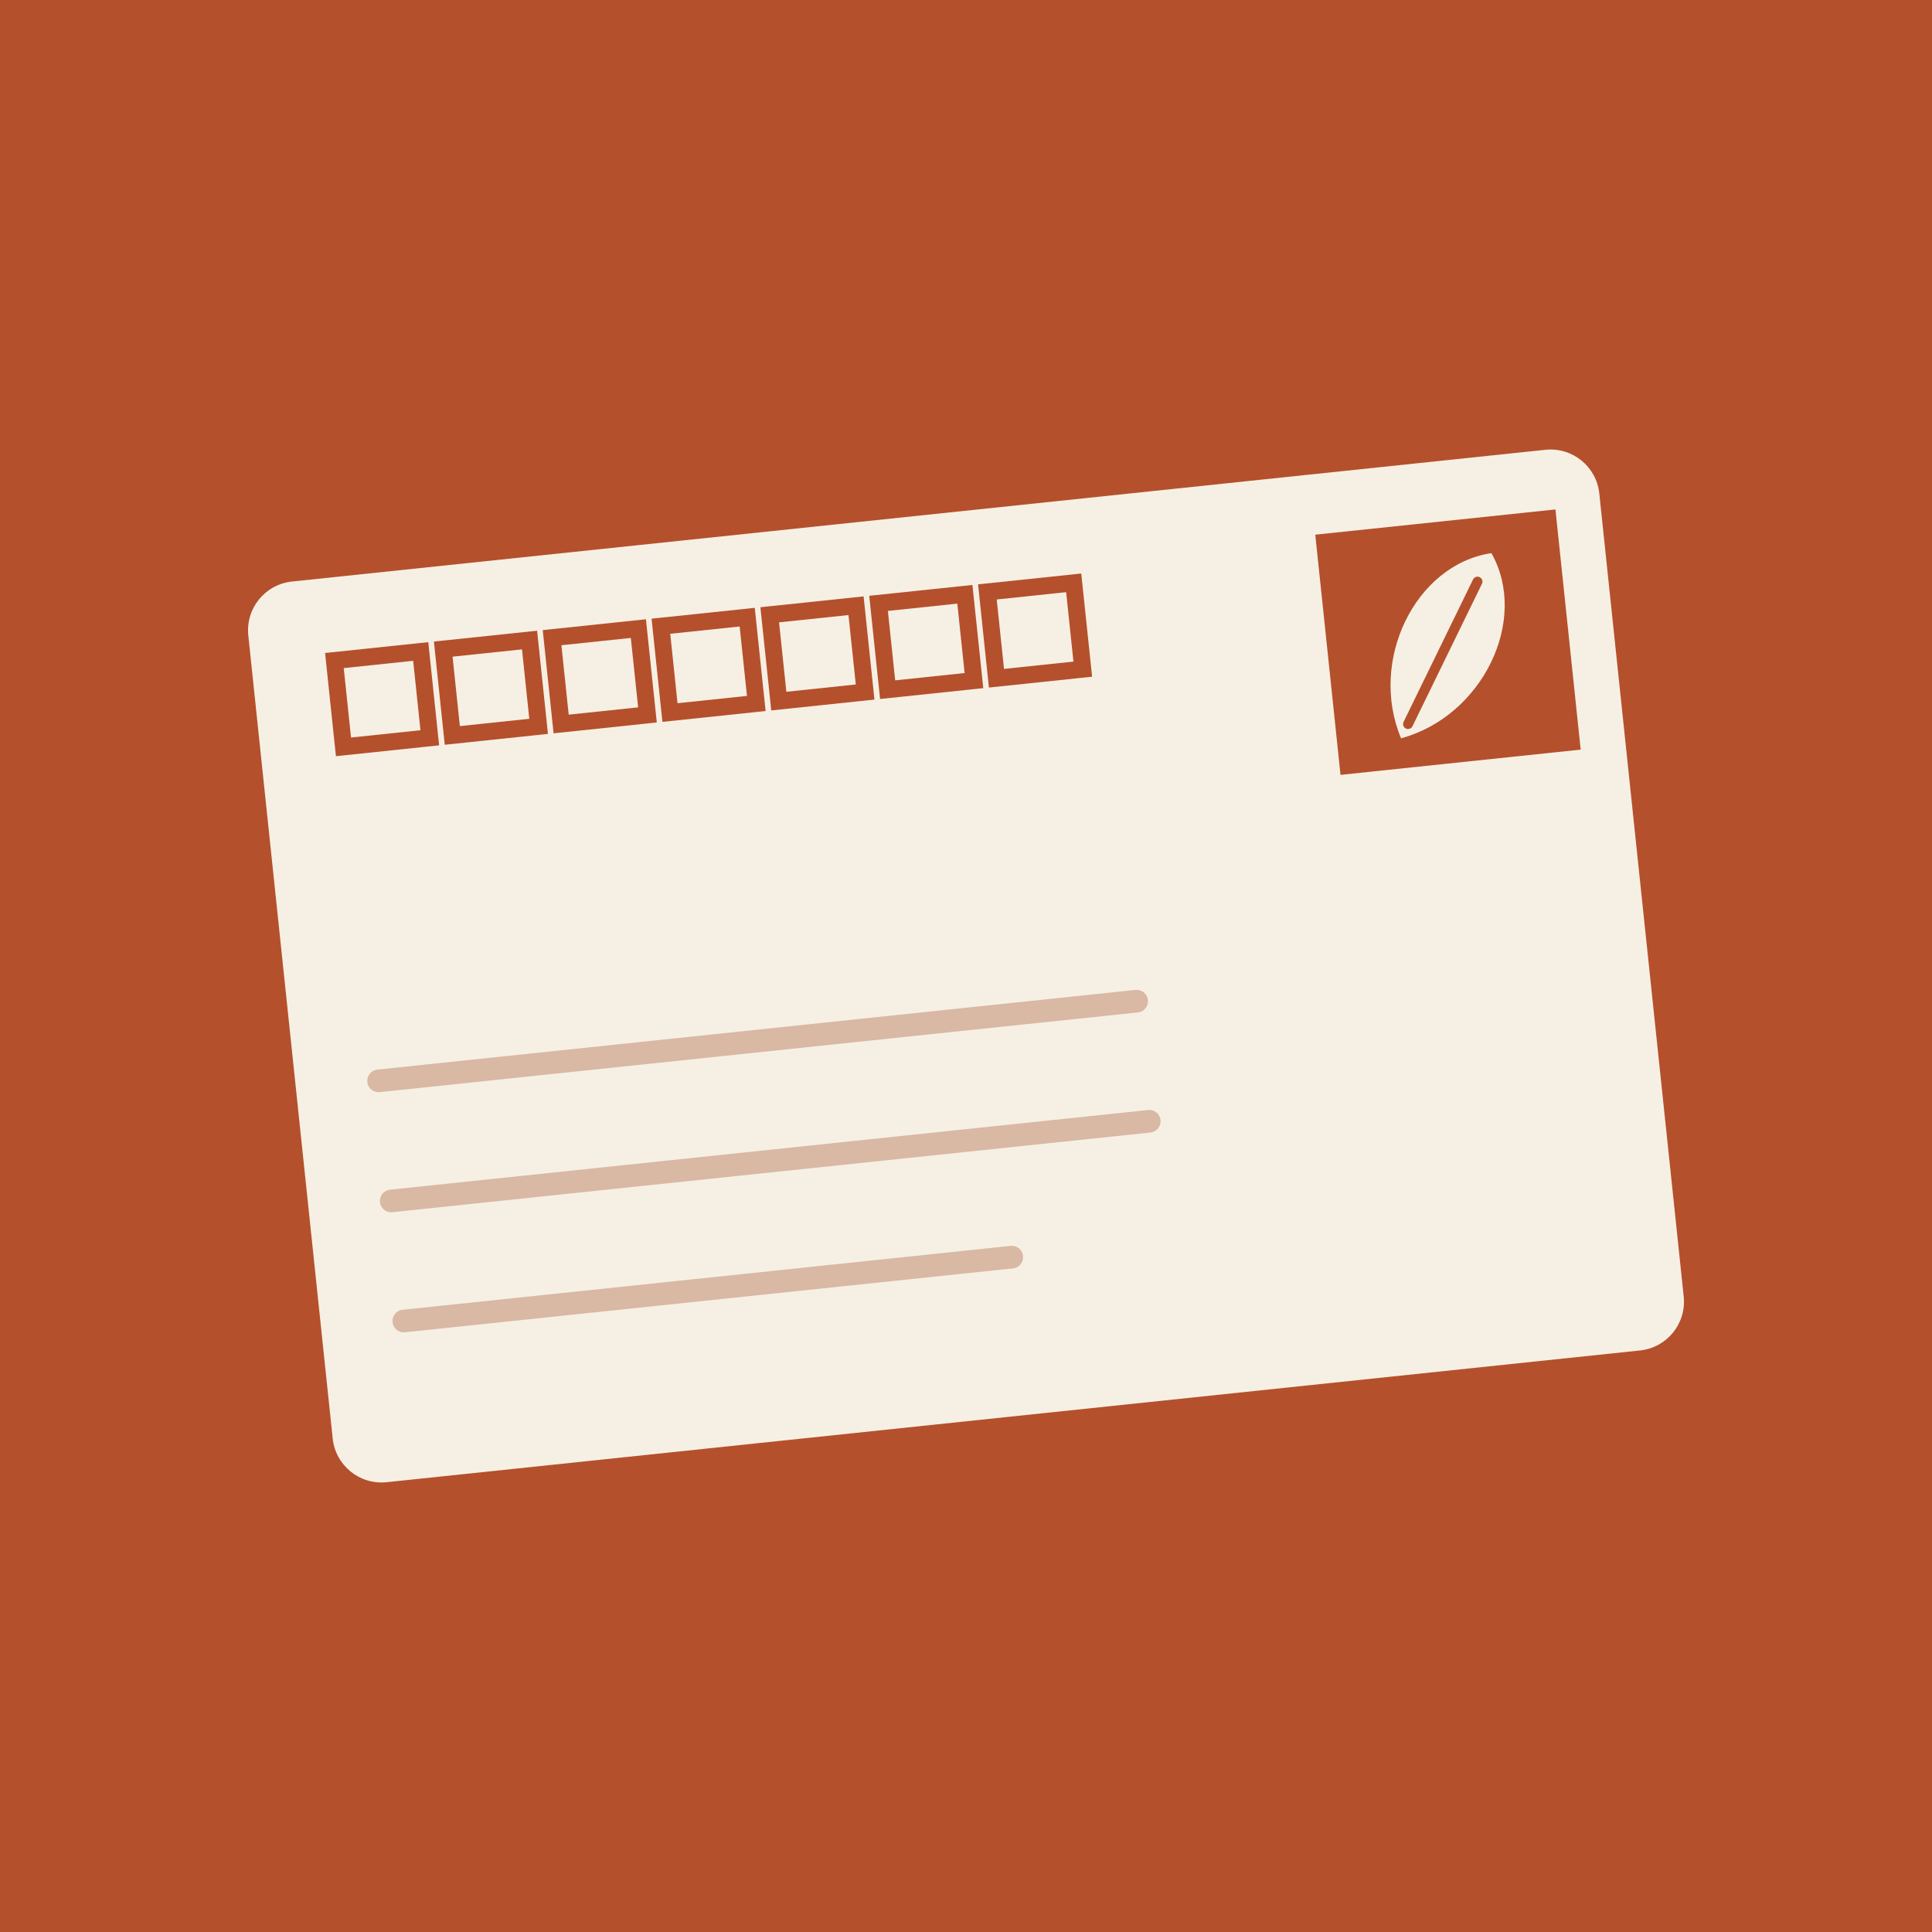
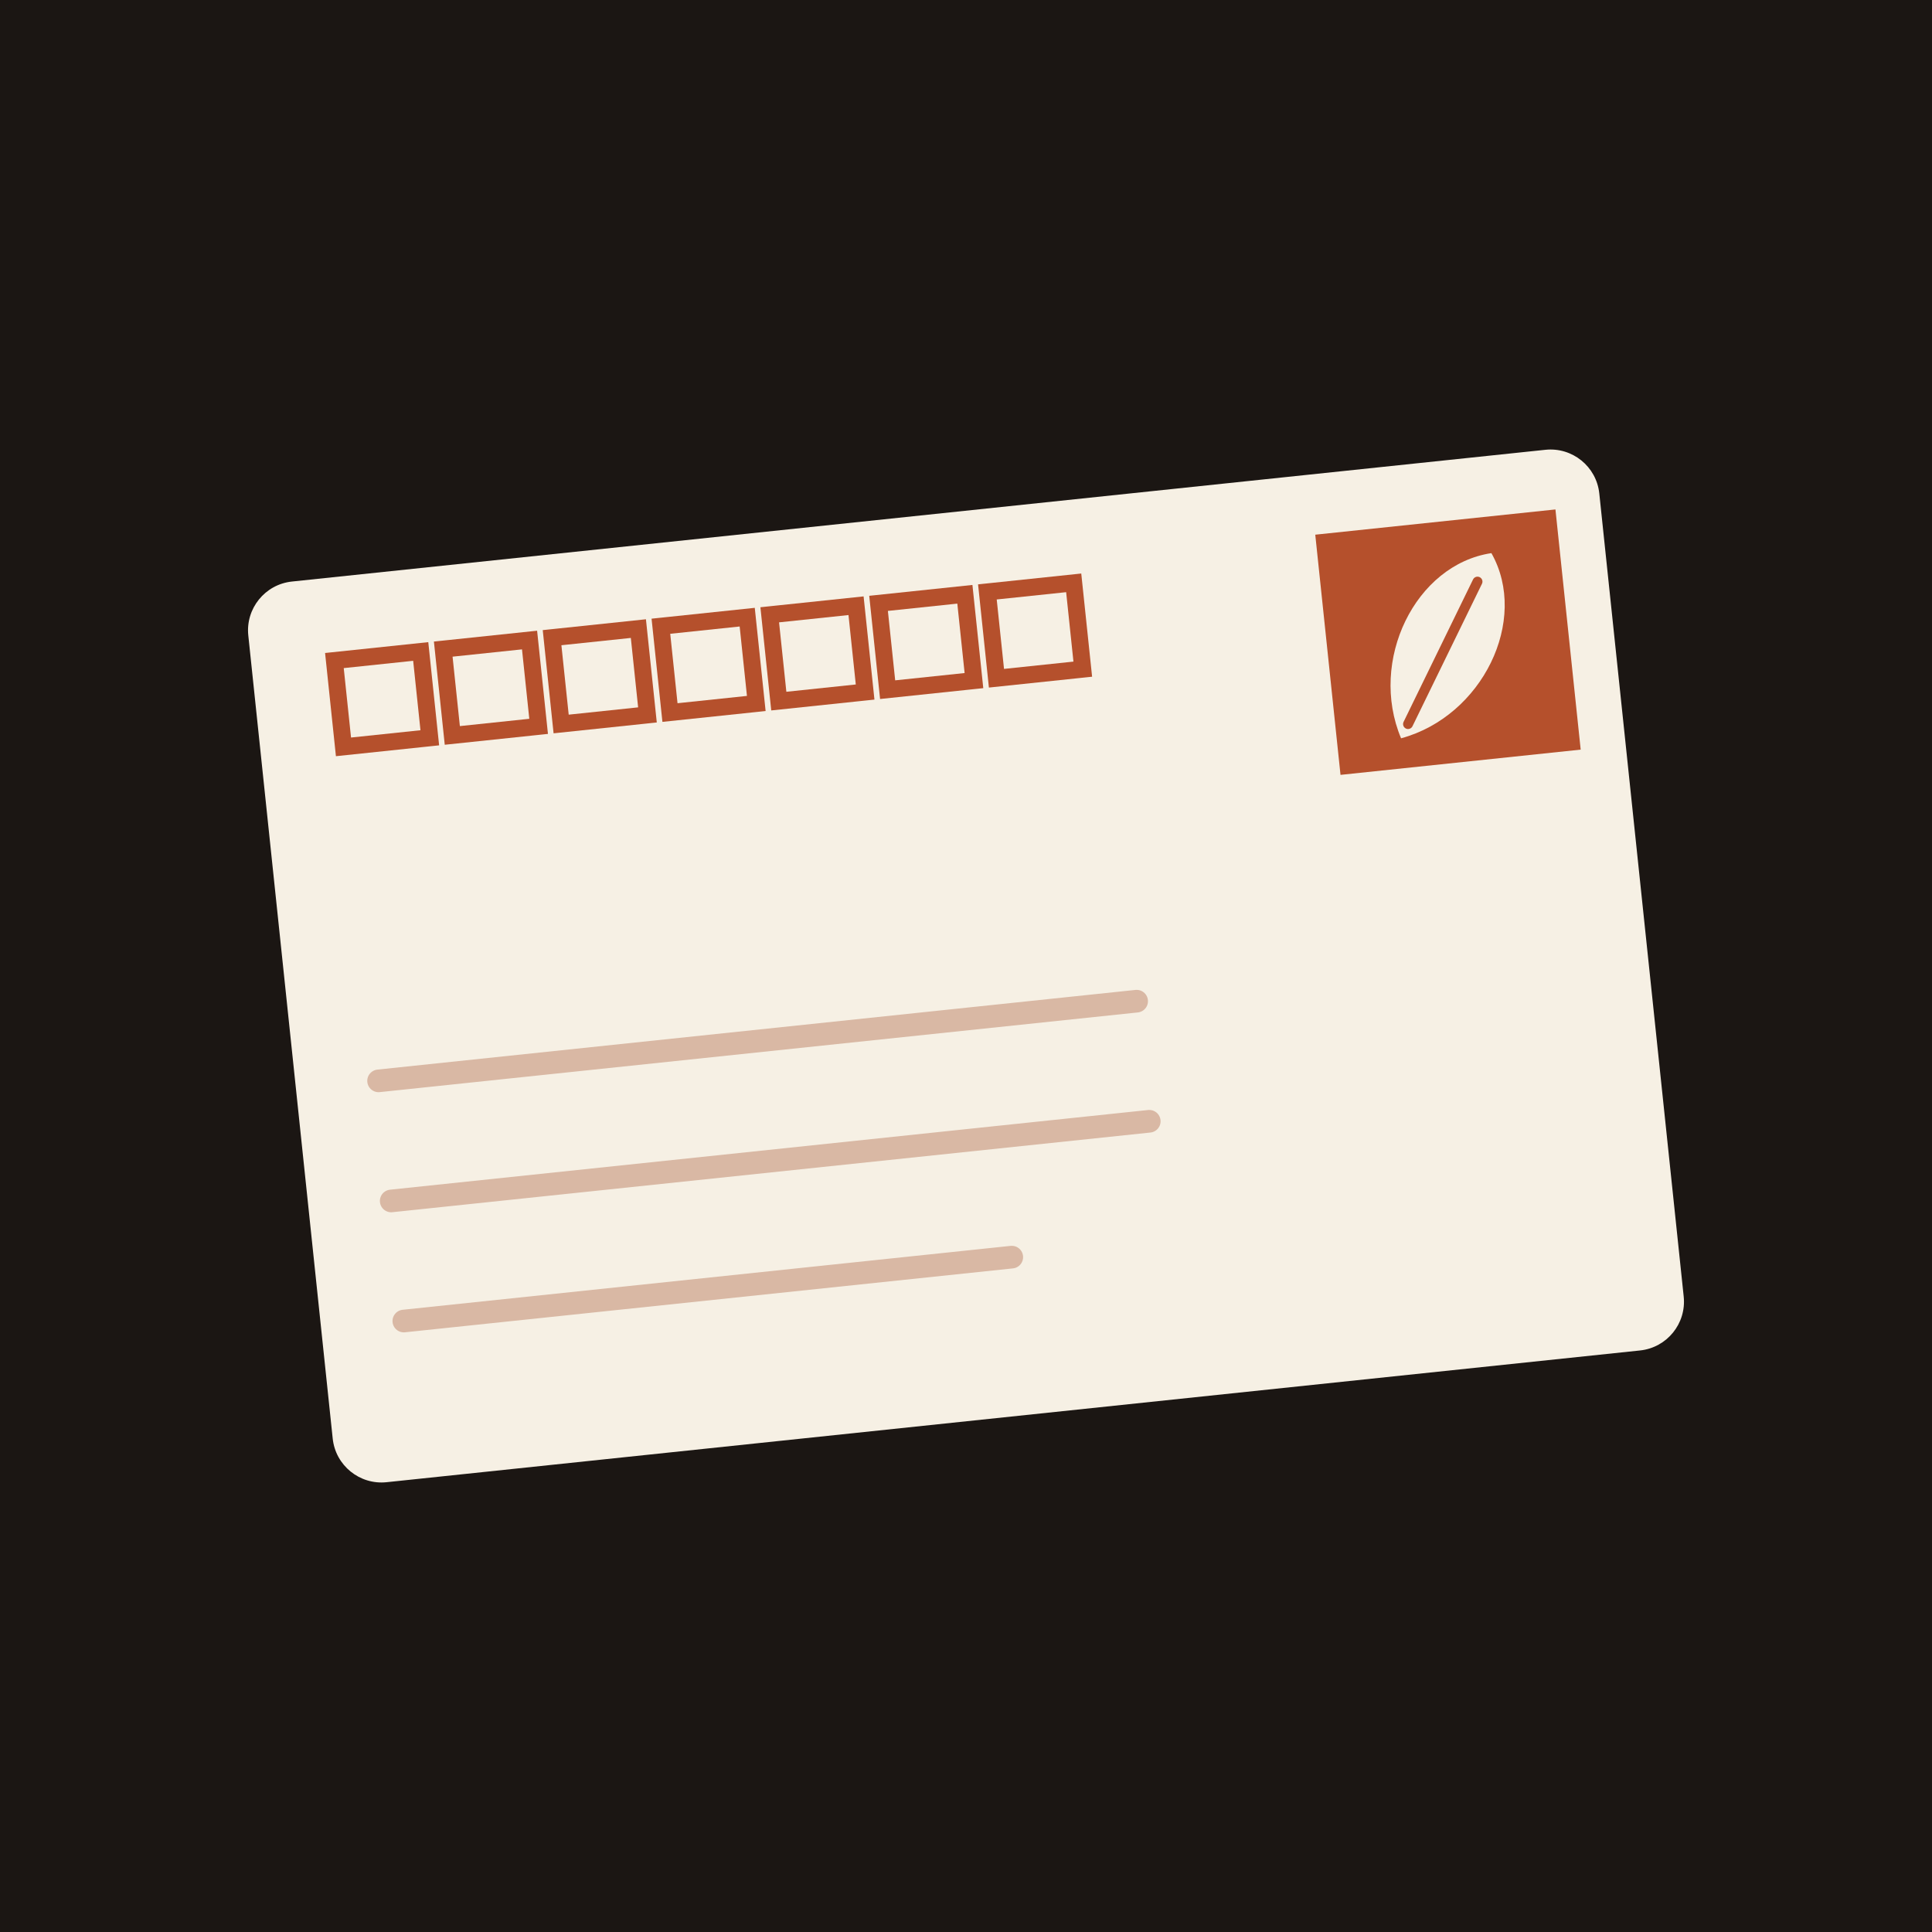
<svg xmlns="http://www.w3.org/2000/svg" viewBox="0 0 1024 1024">
-   <rect width="1024" height="1024" fill="#b5502c" />
+   <rect width="1024" height="1024" fill="#1b1613" />
  <g transform="rotate(-6 512 512)">
    <rect x="152" y="272" width="720" height="480" rx="26" fill="#f6f0e4" />
    <g fill="none" stroke="#b5502c" stroke-width="9">
      <rect x="196" y="316" width="46" height="46" />
      <rect x="254" y="316" width="46" height="46" />
      <rect x="312" y="316" width="46" height="46" />
      <rect x="370" y="316" width="46" height="46" />
      <rect x="428" y="316" width="46" height="46" />
      <rect x="486" y="316" width="46" height="46" />
      <rect x="544" y="316" width="46" height="46" />
    </g>
    <rect x="720" y="304" width="128" height="128" fill="#b5502c" />
    <g transform="translate(784 368) rotate(32) scale(1.05)">
      <path d="M0 -50 C 32 -28 32 26 0 54 C -32 26 -32 -28 0 -50 Z" fill="#f6f0e4" />
      <path d="M0 -34 L0 46" stroke="#b5502c" stroke-width="5" stroke-linecap="round" />
    </g>
    <g stroke="#d9b8a4" stroke-width="12" stroke-linecap="round">
      <path d="M196 540 H600" />
      <path d="M196 604 H600" />
      <path d="M196 668 H520" />
    </g>
  </g>
</svg>
